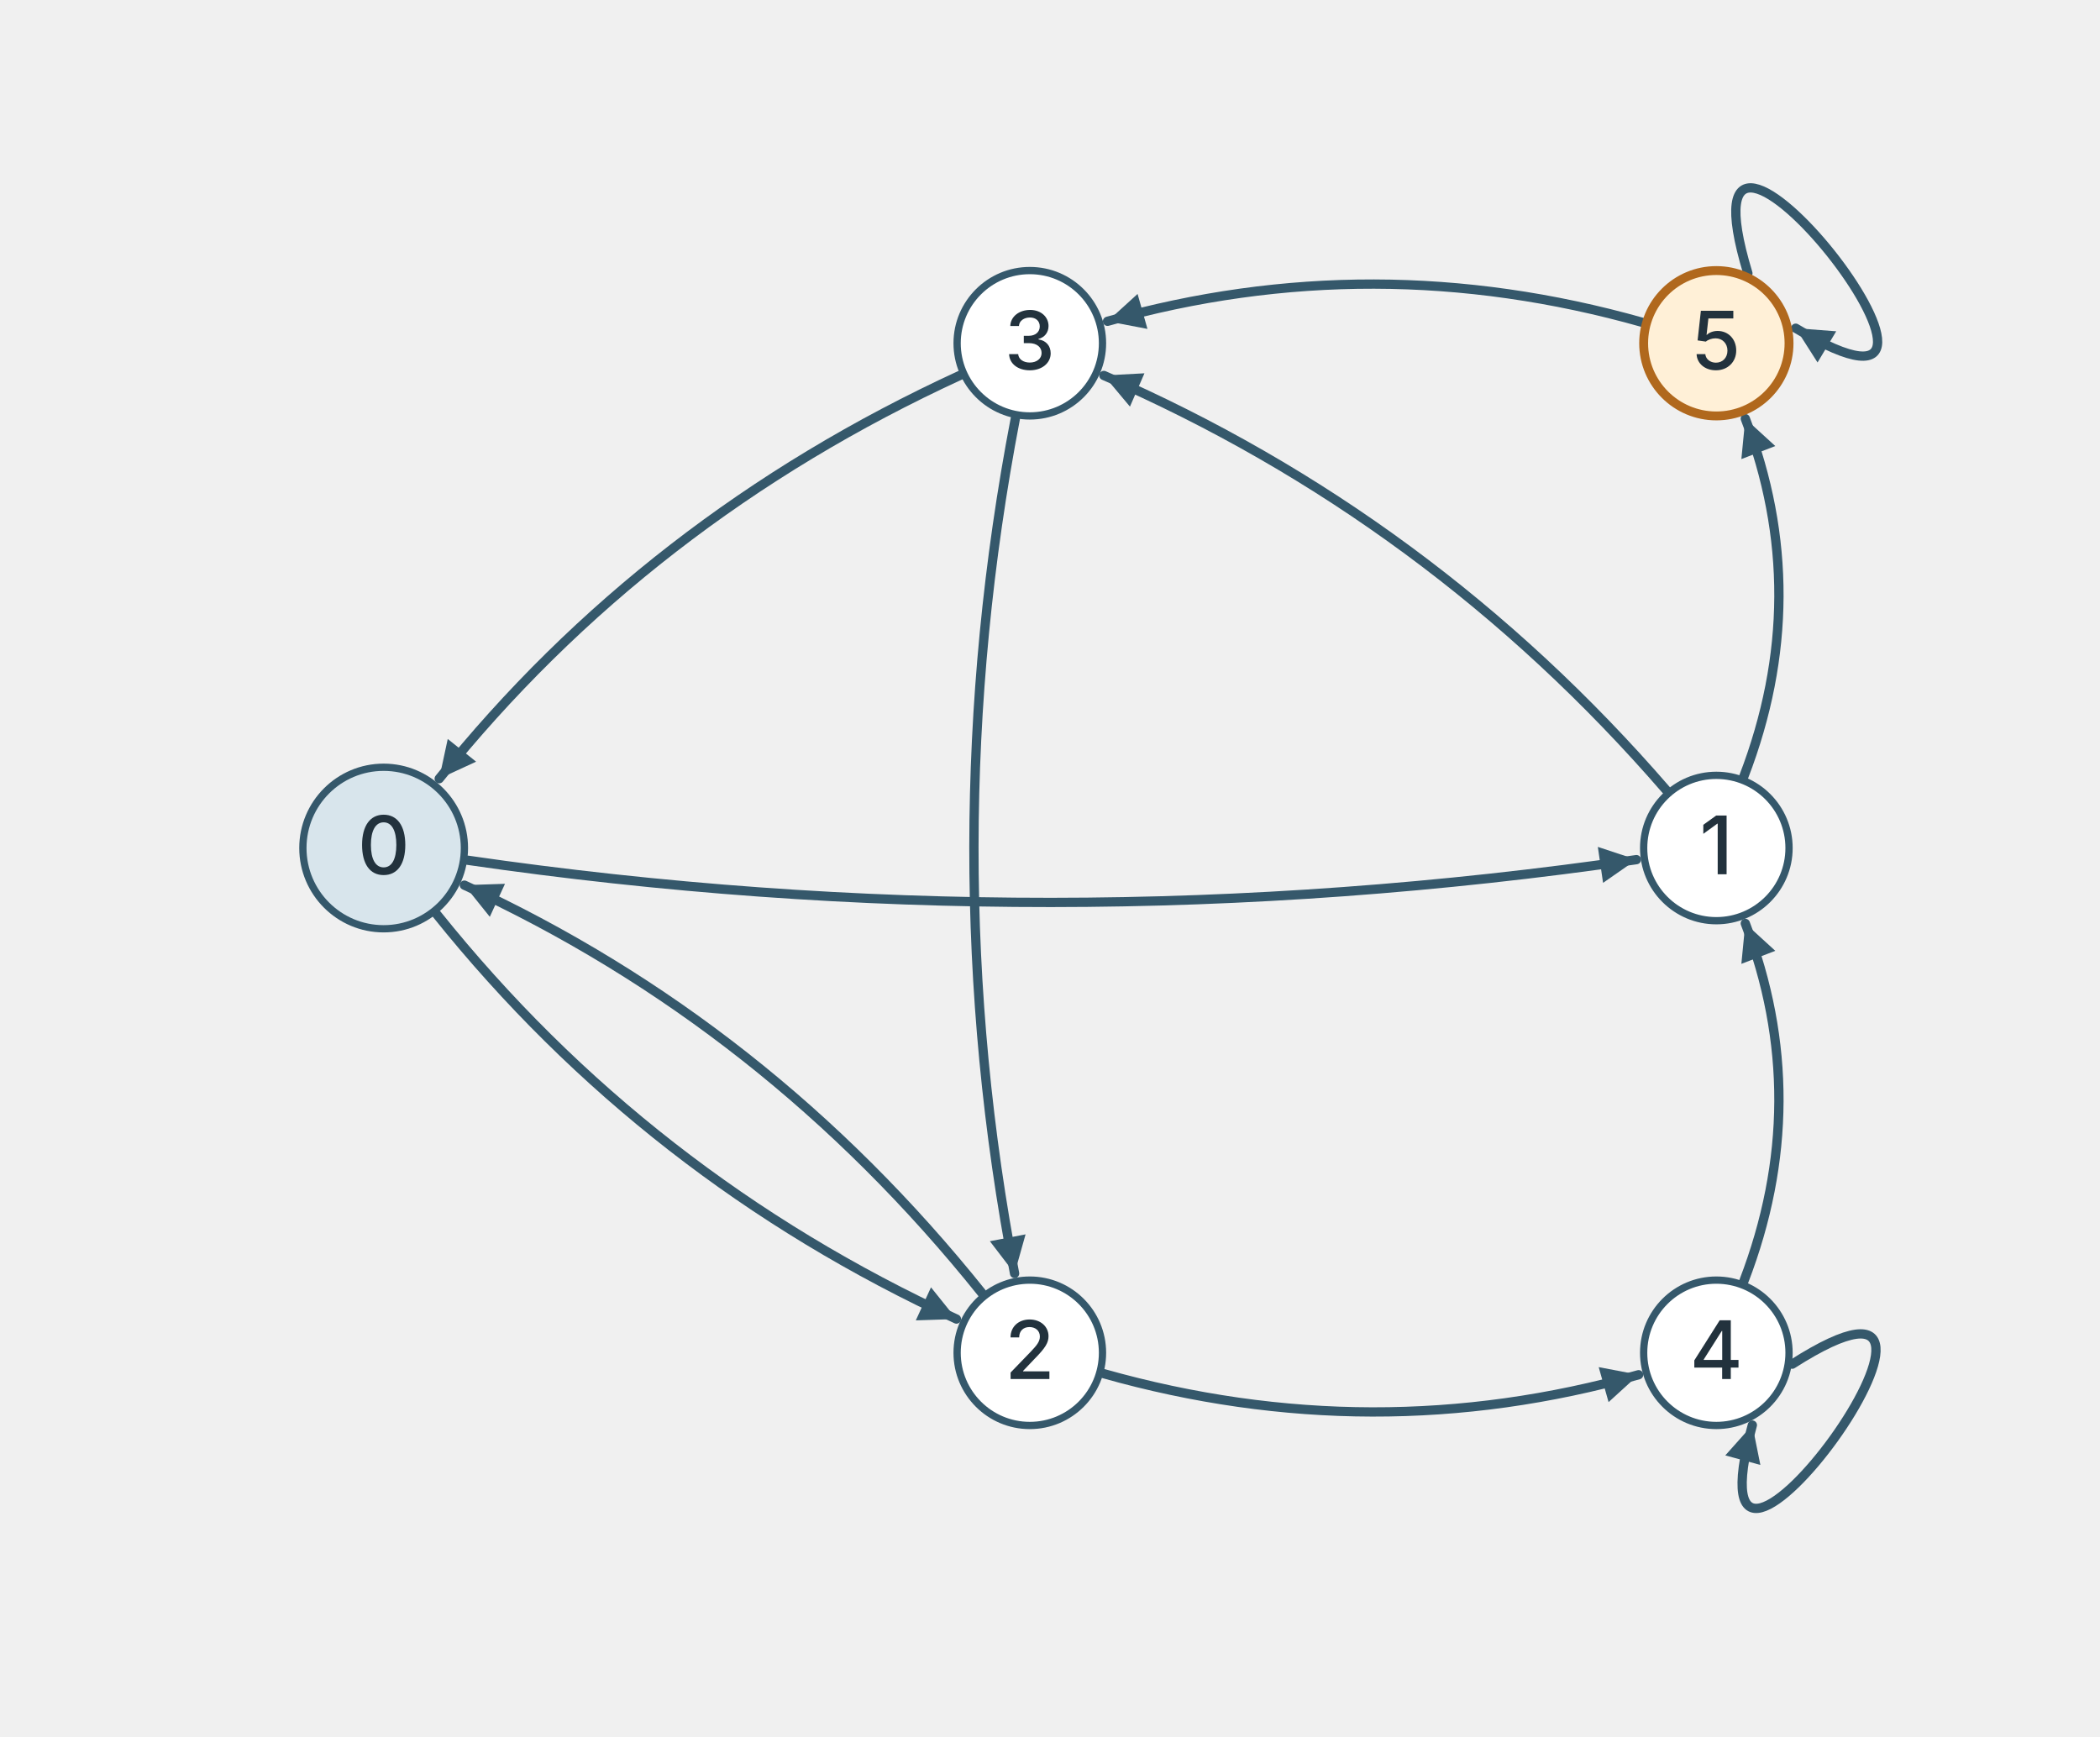
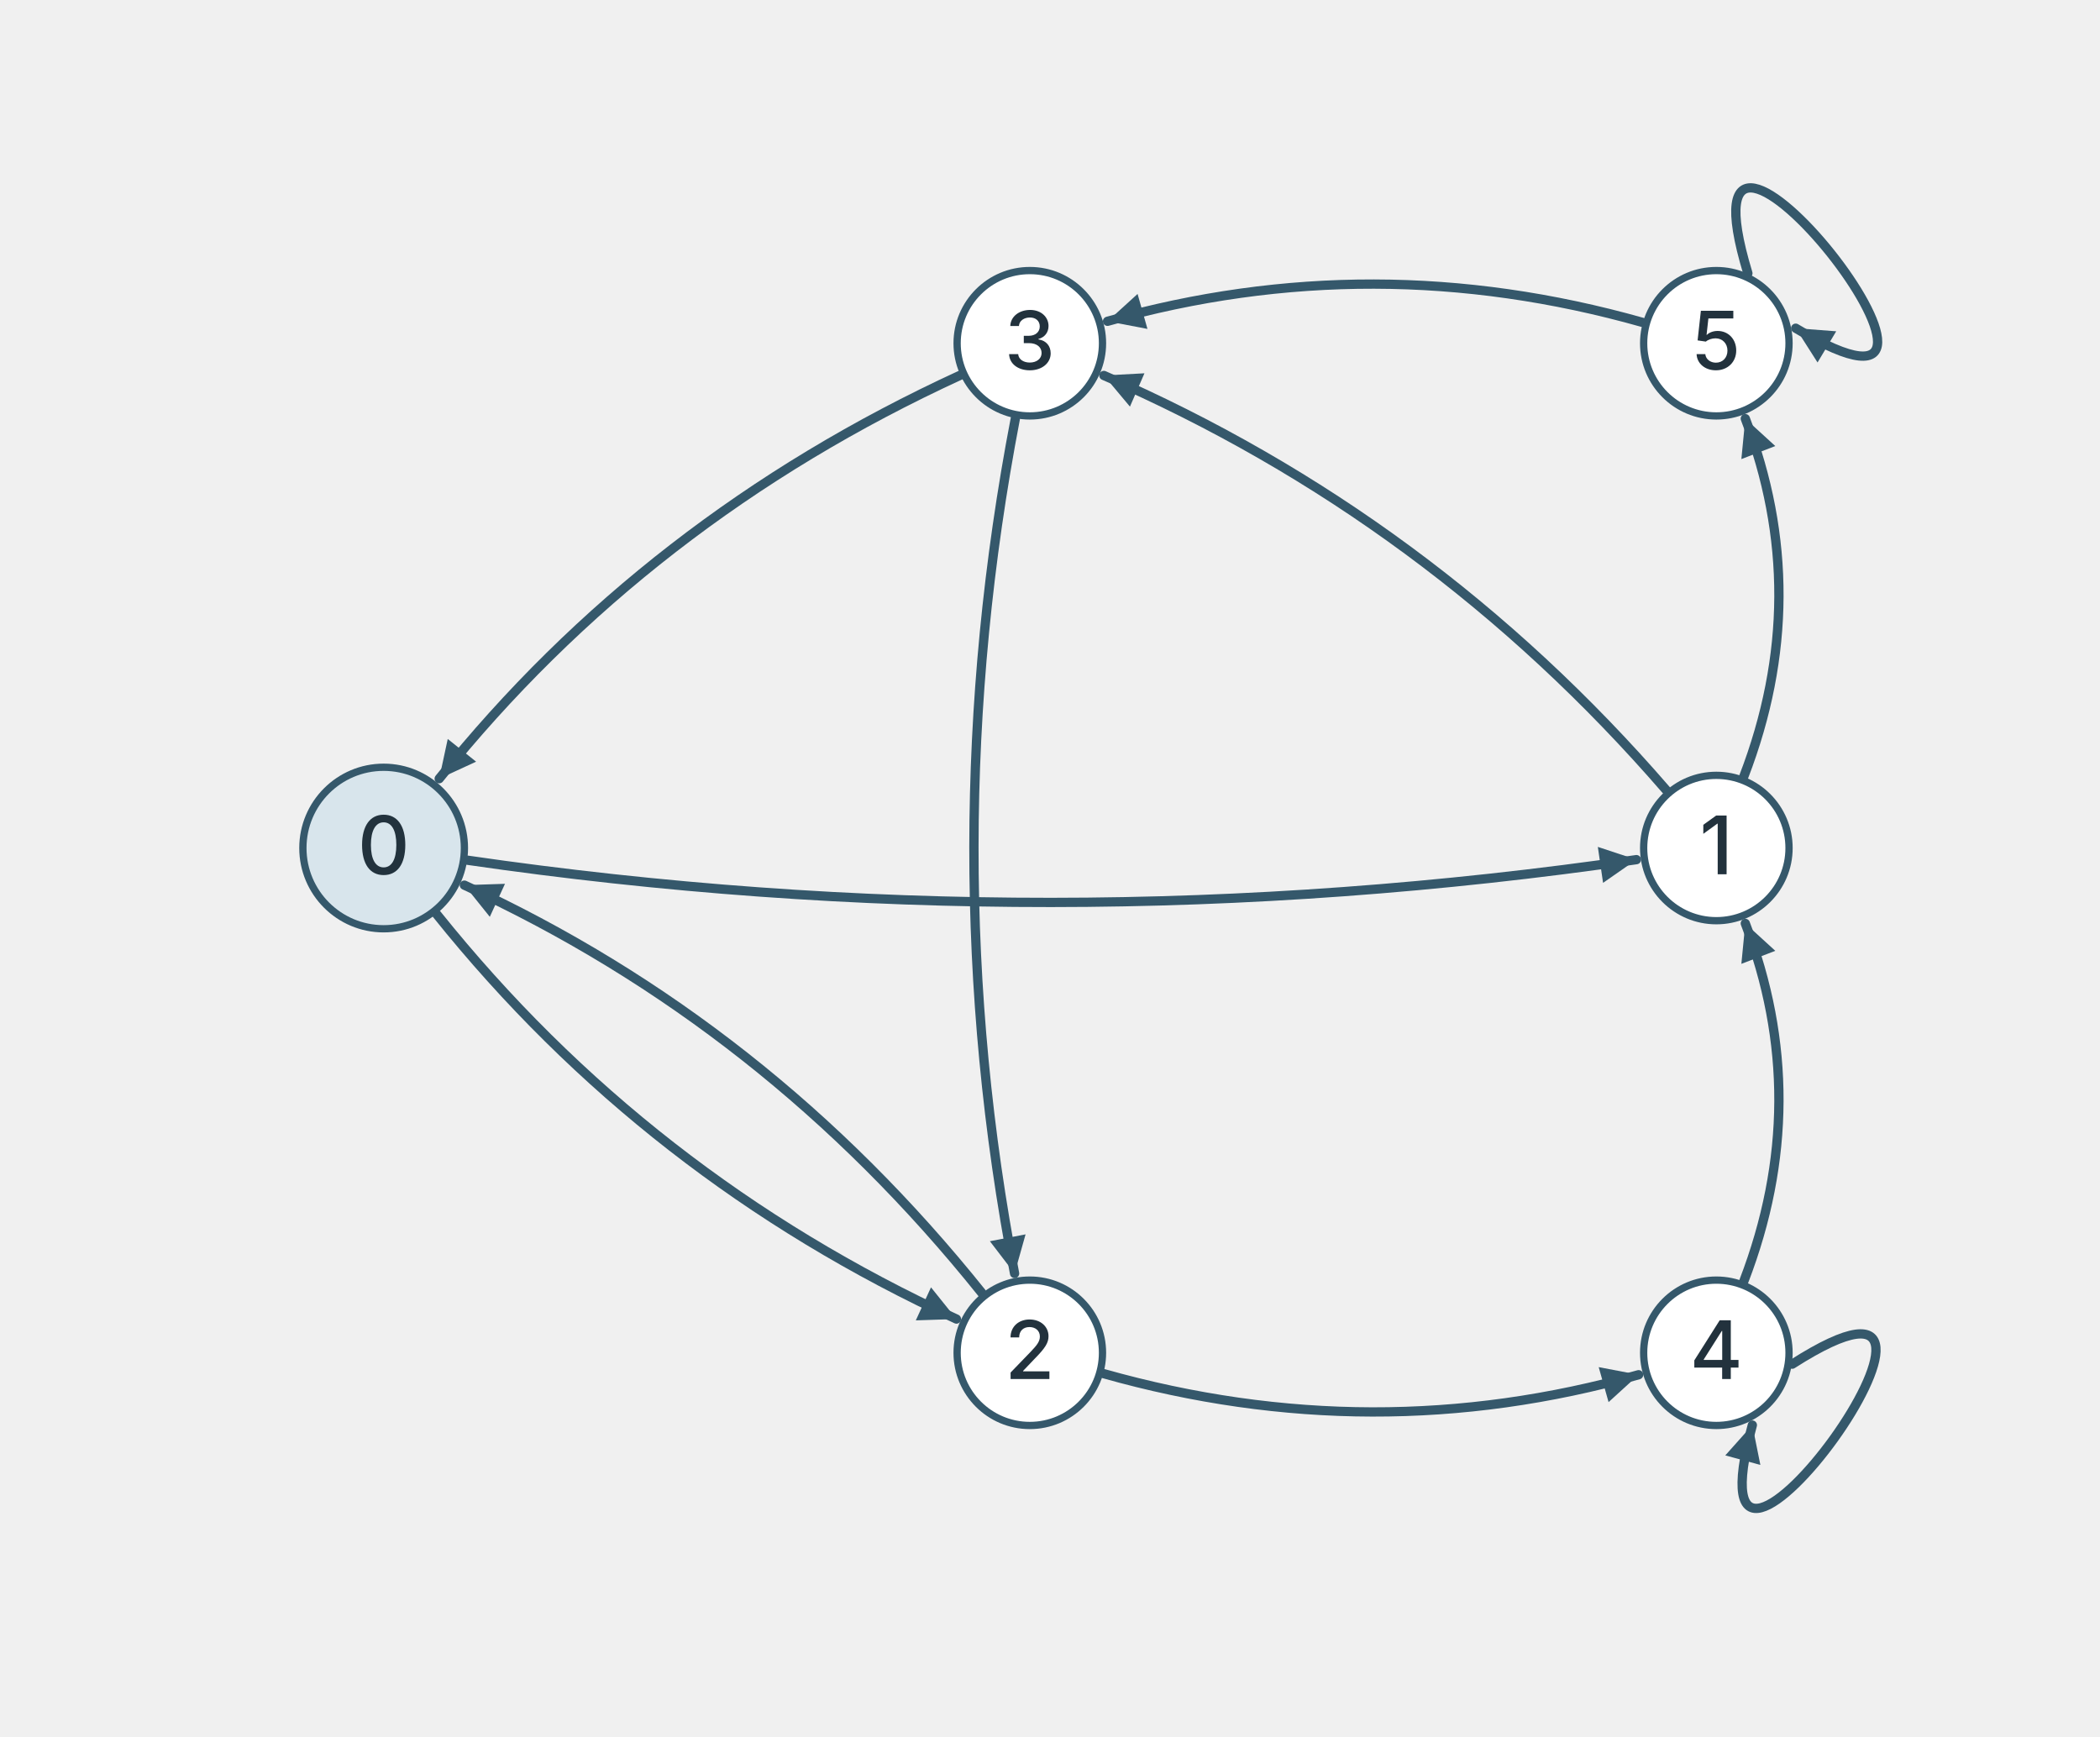
<svg xmlns="http://www.w3.org/2000/svg" width="520" height="430" viewBox="0 0 520 430" role="img" aria-labelledby="title desc">
  <defs>
    <marker id="arrow-base" markerWidth="10" markerHeight="9" refX="9" refY="4.5" orient="auto" markerUnits="userSpaceOnUse">
      <path d="M0,0 L9,4.5 L0,9 Z" fill="#35586b" />
    </marker>
  </defs>
  <g font-family="system-ui,-apple-system,Segoe UI,sans-serif">
    <path class="edge" data-source="0" data-target="2" data-occurrence="0" data-change="base" d="M 108.130,226.389 Q 160.225,291.413 236.830,326.643" fill="none" stroke="#35586b" stroke-width="2.3" stroke-linecap="round" marker-end="url(#arrow-base)" />
    <path class="edge" data-source="0" data-target="1" data-occurrence="0" data-change="base" d="M 115.781,213.023 Q 260.000,234.000 405.208,212.879" fill="none" stroke="#35586b" stroke-width="2.3" stroke-linecap="round" marker-end="url(#arrow-base)" />
    <path class="edge" data-source="1" data-target="3" data-occurrence="0" data-change="base" d="M 412.571,195.630 Q 354.217,128.164 273.340,92.979" fill="none" stroke="#35586b" stroke-width="2.3" stroke-linecap="round" marker-end="url(#arrow-base)" />
    <path class="edge" data-source="1" data-target="5" data-occurrence="0" data-change="new" d="M 431.811,192.263 Q 449.000,147.500 432.170,103.671" fill="none" stroke="#35586b" stroke-width="2.3" stroke-linecap="round" marker-end="url(#arrow-base)" />
    <path class="edge" data-source="2" data-target="0" data-occurrence="0" data-change="base" d="M 243.120,320.172 Q 189.775,253.587 114.988,219.192" fill="none" stroke="#35586b" stroke-width="2.3" stroke-linecap="round" marker-end="url(#arrow-base)" />
    <path class="edge" data-source="2" data-target="4" data-occurrence="0" data-change="base" d="M 273.285,340.163 Q 340.000,359.000 405.753,340.435" fill="none" stroke="#35586b" stroke-width="2.3" stroke-linecap="round" marker-end="url(#arrow-base)" />
    <path class="edge" data-source="3" data-target="0" data-occurrence="0" data-change="new" d="M 237.738,92.939 Q 160.225,128.587 108.755,192.831" fill="none" stroke="#35586b" stroke-width="2.3" stroke-linecap="round" marker-end="url(#arrow-base)" />
    <path class="edge" data-source="3" data-target="2" data-occurrence="0" data-change="base" d="M 251.417,103.659 Q 231.000,210.000 251.229,315.359" fill="none" stroke="#35586b" stroke-width="2.3" stroke-linecap="round" marker-end="url(#arrow-base)" />
    <path class="edge" data-source="4" data-target="1" data-occurrence="0" data-change="base" d="M 431.811,317.263 Q 449.000,272.500 432.170,228.671" fill="none" stroke="#35586b" stroke-width="2.3" stroke-linecap="round" marker-end="url(#arrow-base)" />
    <path class="edge" data-source="4" data-target="4" data-occurrence="0" data-change="base" d="M 443.790,337.817 C 502.571,300.247 415.838,419.505 433.915,352.903" fill="none" stroke="#35586b" stroke-width="2.3" stroke-linecap="round" marker-end="url(#arrow-base)" />
    <path class="edge" data-source="5" data-target="3" data-occurrence="0" data-change="new" d="M 406.715,79.837 Q 340.000,61.000 274.247,79.565" fill="none" stroke="#35586b" stroke-width="2.3" stroke-linecap="round" marker-end="url(#arrow-base)" />
    <path class="edge" data-source="5" data-target="5" data-occurrence="0" data-change="new" d="M 432.808,67.678 C 412.591,0.911 503.851,116.741 444.650,81.276" fill="none" stroke="#35586b" stroke-width="2.3" stroke-linecap="round" marker-end="url(#arrow-base)" />
    <g class="node" data-vertex="0" data-change="base">
      <circle cx="95" cy="210" r="20" fill="#d8e5ec" stroke="#35586b" stroke-width="1.8" />
      <text x="95" y="216.5" text-anchor="middle" font-size="20" font-weight="500" fill="#22323d">0</text>
    </g>
    <g class="node" data-vertex="1" data-change="base">
      <circle cx="425" cy="210" r="18" fill="#fff" stroke="#35586b" stroke-width="1.8" />
      <text x="425" y="216.5" text-anchor="middle" font-size="20" font-weight="500" fill="#22323d">1</text>
    </g>
    <g class="node" data-vertex="2" data-change="base">
      <circle cx="255" cy="335" r="18" fill="#fff" stroke="#35586b" stroke-width="1.8" />
      <text x="255" y="341.5" text-anchor="middle" font-size="20" font-weight="500" fill="#22323d">2</text>
    </g>
    <g class="node" data-vertex="3" data-change="base">
      <circle cx="255" cy="85" r="18" fill="#fff" stroke="#35586b" stroke-width="1.8" />
      <text x="255" y="91.5" text-anchor="middle" font-size="20" font-weight="500" fill="#22323d">3</text>
    </g>
    <g class="node" data-vertex="4" data-change="base">
      <circle cx="425" cy="335" r="18" fill="#fff" stroke="#35586b" stroke-width="1.8" />
      <text x="425" y="341.5" text-anchor="middle" font-size="20" font-weight="500" fill="#22323d">4</text>
    </g>
    <g class="node" data-vertex="5" data-change="new">
-       <circle cx="425" cy="85" r="18" fill="#fff0d7" stroke="#b0681d" stroke-width="2.2" />
+       <circle cx="425" cy="85" r="18" fill="#fff" stroke="#35586b" stroke-width="1.8" />
      <text x="425" y="91.5" text-anchor="middle" font-size="20" font-weight="500" fill="#22323d">5</text>
    </g>
  </g>
</svg>
